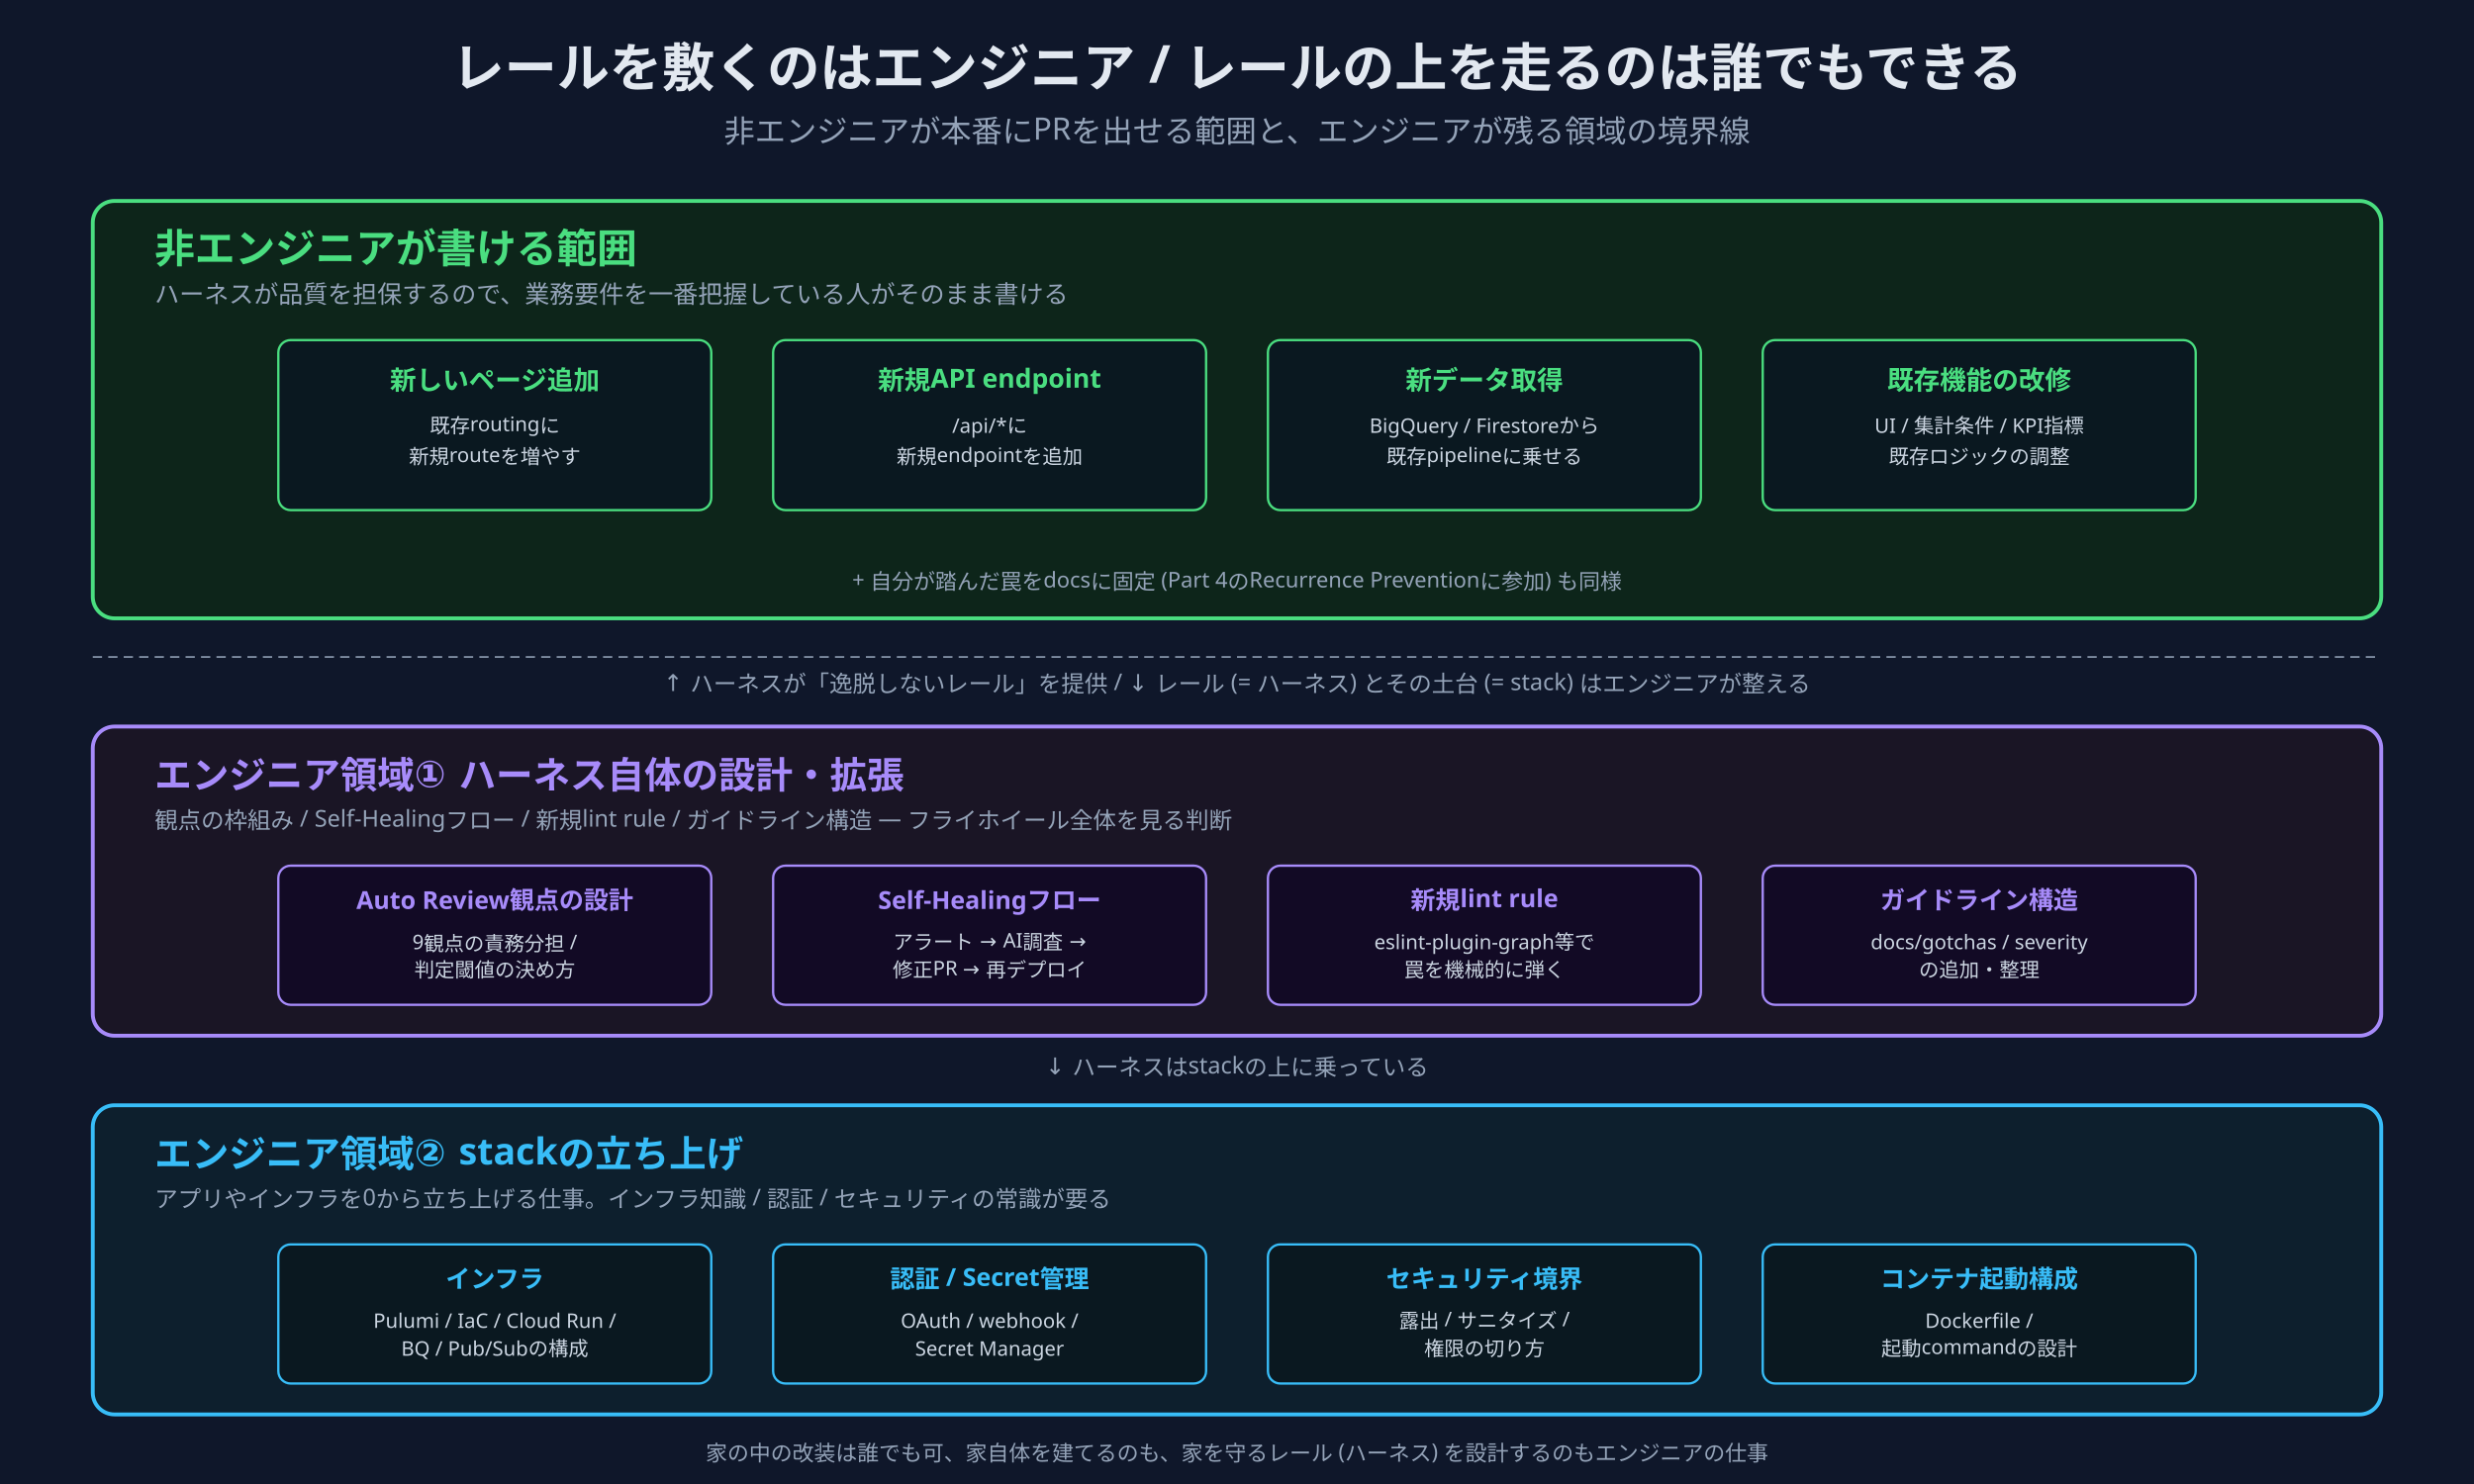
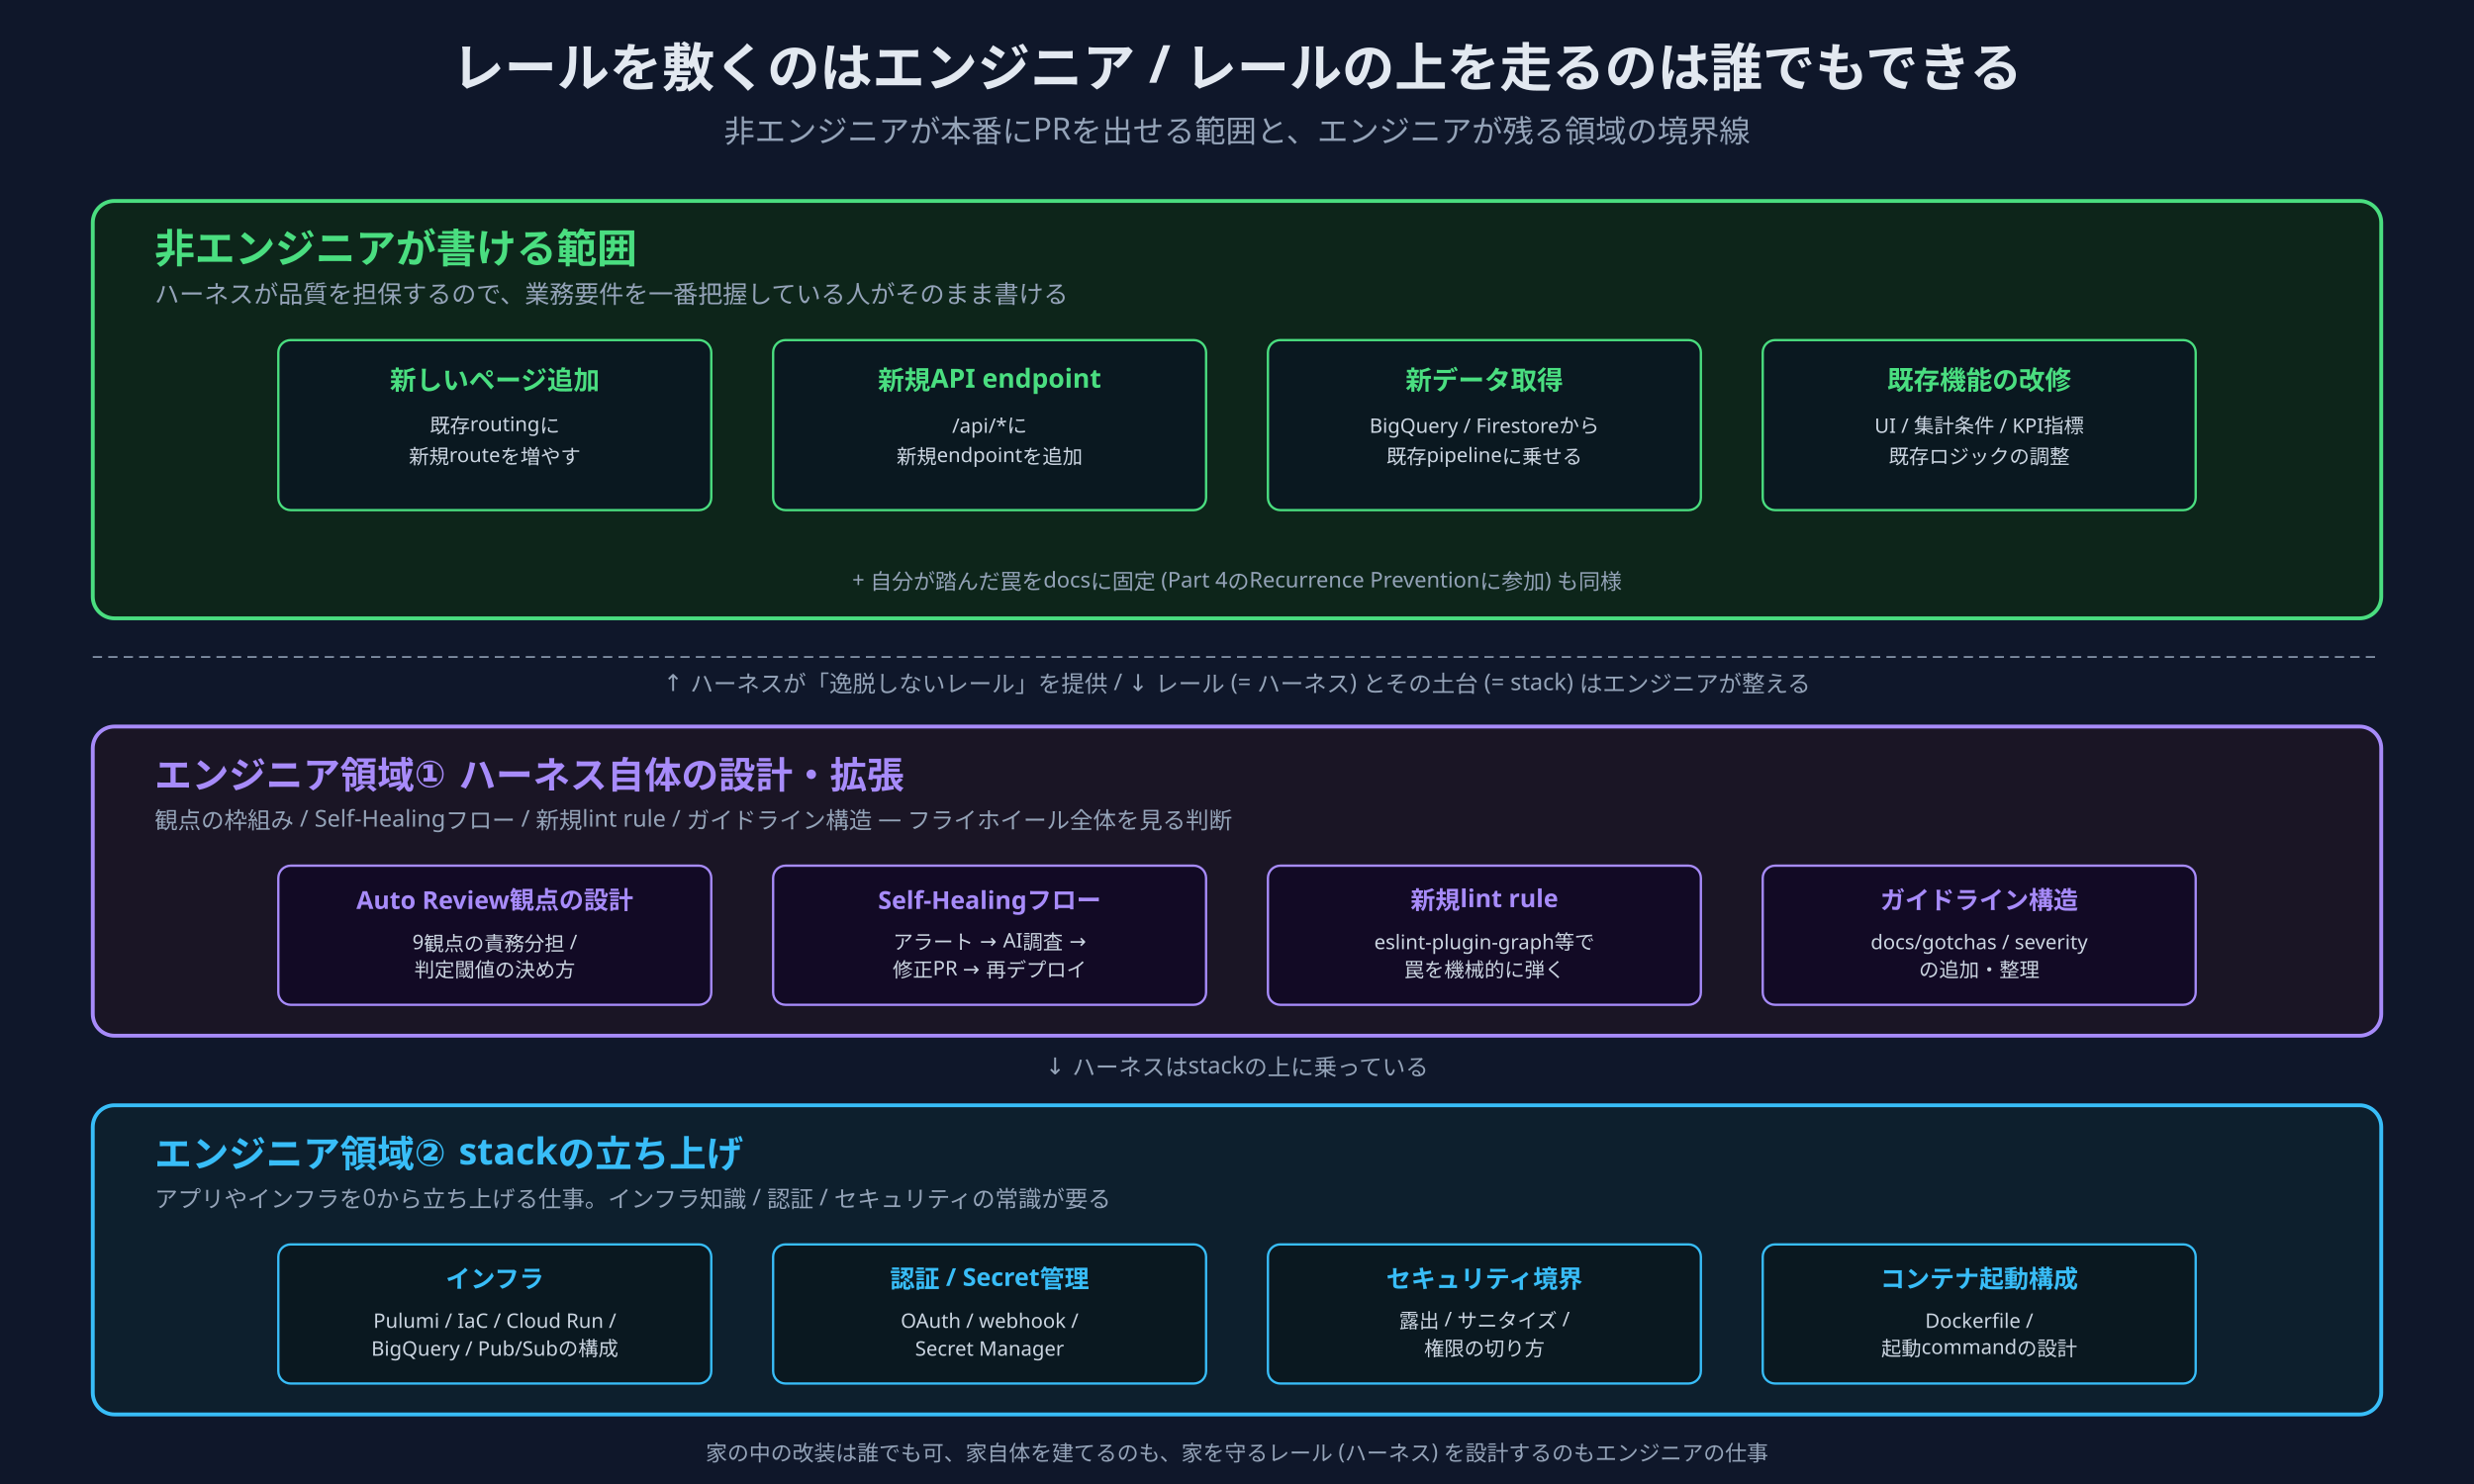
<svg xmlns="http://www.w3.org/2000/svg" width="1600" height="960" viewBox="0 0 1600 960">
  <rect width="1600" height="960" fill="#0f172a" />
  <defs>
    <marker id="a-94a3b8" viewBox="0 0 10 10" refX="9" refY="5" markerWidth="6" markerHeight="6" orient="auto-start-reverse">
      <path d="M 0 0 L 10 5 L 0 10 z" fill="#94a3b8" />
    </marker>
    <marker id="a-4ade80" viewBox="0 0 10 10" refX="9" refY="5" markerWidth="6" markerHeight="6" orient="auto-start-reverse">
      <path d="M 0 0 L 10 5 L 0 10 z" fill="#4ade80" />
    </marker>
    <marker id="a-38bdf8" viewBox="0 0 10 10" refX="9" refY="5" markerWidth="6" markerHeight="6" orient="auto-start-reverse">
      <path d="M 0 0 L 10 5 L 0 10 z" fill="#38bdf8" />
    </marker>
    <marker id="a-a78bfa" viewBox="0 0 10 10" refX="9" refY="5" markerWidth="6" markerHeight="6" orient="auto-start-reverse">
      <path d="M 0 0 L 10 5 L 0 10 z" fill="#a78bfa" />
    </marker>
  </defs>
  <text x="800" y="56" font-size="34" fill="#e2e8f0" text-anchor="middle" font-weight="bold" font-family="Noto Sans JP, sans-serif">レールを敷くのはエンジニア / レールの上を走るのは誰でもできる</text>
  <text x="800" y="92" font-size="20" fill="#94a3b8" text-anchor="middle" font-family="Noto Sans JP, sans-serif">非エンジニアが本番にPRを出せる範囲と、エンジニアが残る領域の境界線</text>
  <g font-family="Noto Sans JP, sans-serif">
    <rect x="60" y="130" width="1480" height="270" rx="14" fill="#0d251a" stroke="#4ade80" stroke-width="2.5" />
    <text x="100" y="170" font-size="26" fill="#4ade80" font-weight="bold">非エンジニアが書ける範囲</text>
    <text x="100" y="196" font-size="16" fill="#94a3b8">ハーネスが品質を担保するので、業務要件を一番把握している人がそのまま書ける</text>
    <g transform="translate(0, 220)">
      <rect x="180" y="0" width="280" height="110" rx="8" fill="#0a1820" stroke="#4ade80" stroke-width="1.5" />
      <text x="320" y="32" font-size="17" fill="#4ade80" text-anchor="middle" font-weight="bold">新しいページ追加</text>
      <text x="320" y="60" font-size="13" fill="#cbd5e1" text-anchor="middle">既存routingに</text>
      <text x="320" y="80" font-size="13" fill="#cbd5e1" text-anchor="middle">新規routeを増やす</text>
      <rect x="500" y="0" width="280" height="110" rx="8" fill="#0a1820" stroke="#4ade80" stroke-width="1.5" />
      <text x="640" y="32" font-size="17" fill="#4ade80" text-anchor="middle" font-weight="bold">新規API endpoint</text>
      <text x="640" y="60" font-size="13" fill="#cbd5e1" text-anchor="middle">/api/*に</text>
      <text x="640" y="80" font-size="13" fill="#cbd5e1" text-anchor="middle">新規endpointを追加</text>
      <rect x="820" y="0" width="280" height="110" rx="8" fill="#0a1820" stroke="#4ade80" stroke-width="1.5" />
      <text x="960" y="32" font-size="17" fill="#4ade80" text-anchor="middle" font-weight="bold">新データ取得</text>
      <text x="960" y="60" font-size="13" fill="#cbd5e1" text-anchor="middle">BigQuery / Firestoreから</text>
      <text x="960" y="80" font-size="13" fill="#cbd5e1" text-anchor="middle">既存pipelineに乗せる</text>
      <rect x="1140" y="0" width="280" height="110" rx="8" fill="#0a1820" stroke="#4ade80" stroke-width="1.5" />
      <text x="1280" y="32" font-size="17" fill="#4ade80" text-anchor="middle" font-weight="bold">既存機能の改修</text>
      <text x="1280" y="60" font-size="13" fill="#cbd5e1" text-anchor="middle">UI / 集計条件 / KPI指標</text>
      <text x="1280" y="80" font-size="13" fill="#cbd5e1" text-anchor="middle">既存ロジックの調整</text>
    </g>
    <text x="800" y="380" font-size="14" fill="#94a3b8" text-anchor="middle">+ 自分が踏んだ罠をdocsに固定 (Part 4のRecurrence Preventionに参加) も同様</text>
  </g>
  <line x1="60" y1="425" x2="1540" y2="425" stroke="#94a3b8" stroke-width="1" stroke-dasharray="6,4" />
  <text x="800" y="447" font-size="15" fill="#94a3b8" text-anchor="middle" font-family="Noto Sans JP, sans-serif">↑ ハーネスが「逸脱しないレール」を提供 / ↓ レール (= ハーネス) とその土台 (= stack) はエンジニアが整える</text>
  <g font-family="Noto Sans JP, sans-serif">
    <rect x="60" y="470" width="1480" height="200" rx="14" fill="#1a1525" stroke="#a78bfa" stroke-width="2.5" />
    <text x="100" y="510" font-size="24" fill="#a78bfa" font-weight="bold">エンジニア領域① ハーネス自体の設計・拡張</text>
    <text x="100" y="536" font-size="15" fill="#94a3b8">観点の枠組み / Self-Healingフロー / 新規lint rule / ガイドライン構造 — フライホイール全体を見る判断</text>
    <g transform="translate(0, 560)">
      <rect x="180" y="0" width="280" height="90" rx="8" fill="#120a25" stroke="#a78bfa" stroke-width="1.5" />
      <text x="320" y="28" font-size="16" fill="#a78bfa" text-anchor="middle" font-weight="bold">Auto Review観点の設計</text>
      <text x="320" y="54" font-size="13" fill="#cbd5e1" text-anchor="middle">9観点の責務分担 /</text>
      <text x="320" y="72" font-size="13" fill="#cbd5e1" text-anchor="middle">判定閾値の決め方</text>
      <rect x="500" y="0" width="280" height="90" rx="8" fill="#120a25" stroke="#a78bfa" stroke-width="1.5" />
      <text x="640" y="28" font-size="16" fill="#a78bfa" text-anchor="middle" font-weight="bold">Self-Healingフロー</text>
      <text x="640" y="54" font-size="13" fill="#cbd5e1" text-anchor="middle">アラート → AI調査 →</text>
      <text x="640" y="72" font-size="13" fill="#cbd5e1" text-anchor="middle">修正PR → 再デプロイ</text>
      <rect x="820" y="0" width="280" height="90" rx="8" fill="#120a25" stroke="#a78bfa" stroke-width="1.5" />
      <text x="960" y="28" font-size="16" fill="#a78bfa" text-anchor="middle" font-weight="bold">新規lint rule</text>
      <text x="960" y="54" font-size="13" fill="#cbd5e1" text-anchor="middle">eslint-plugin-graph等で</text>
      <text x="960" y="72" font-size="13" fill="#cbd5e1" text-anchor="middle">罠を機械的に弾く</text>
      <rect x="1140" y="0" width="280" height="90" rx="8" fill="#120a25" stroke="#a78bfa" stroke-width="1.5" />
      <text x="1280" y="28" font-size="16" fill="#a78bfa" text-anchor="middle" font-weight="bold">ガイドライン構造</text>
      <text x="1280" y="54" font-size="13" fill="#cbd5e1" text-anchor="middle">docs/gotchas / severity</text>
      <text x="1280" y="72" font-size="13" fill="#cbd5e1" text-anchor="middle">の追加・整理</text>
    </g>
  </g>
  <text x="800" y="695" font-size="15" fill="#94a3b8" text-anchor="middle" font-family="Noto Sans JP, sans-serif">↓ ハーネスはstackの上に乗っている</text>
  <g font-family="Noto Sans JP, sans-serif">
    <rect x="60" y="715" width="1480" height="200" rx="14" fill="#0d1f2d" stroke="#38bdf8" stroke-width="2.5" />
    <text x="100" y="755" font-size="24" fill="#38bdf8" font-weight="bold">エンジニア領域② stackの立ち上げ</text>
    <text x="100" y="781" font-size="15" fill="#94a3b8">アプリやインフラを0から立ち上げる仕事。インフラ知識 / 認証 / セキュリティの常識が要る</text>
    <g transform="translate(0, 805)">
      <rect x="180" y="0" width="280" height="90" rx="8" fill="#0a1820" stroke="#38bdf8" stroke-width="1.5" />
      <text x="320" y="28" font-size="16" fill="#38bdf8" text-anchor="middle" font-weight="bold">インフラ</text>
      <text x="320" y="54" font-size="13" fill="#cbd5e1" text-anchor="middle">Pulumi / IaC / Cloud Run /</text>
-       <text x="320" y="72" font-size="13" fill="#cbd5e1" text-anchor="middle">BQ / Pub/Subの構成</text>
+       <text x="320" y="72" font-size="13" fill="#cbd5e1" text-anchor="middle">BigQuery / Pub/Subの構成</text>
      <rect x="500" y="0" width="280" height="90" rx="8" fill="#0a1820" stroke="#38bdf8" stroke-width="1.5" />
      <text x="640" y="28" font-size="16" fill="#38bdf8" text-anchor="middle" font-weight="bold">認証 / Secret管理</text>
      <text x="640" y="54" font-size="13" fill="#cbd5e1" text-anchor="middle">OAuth / webhook /</text>
      <text x="640" y="72" font-size="13" fill="#cbd5e1" text-anchor="middle">Secret Manager</text>
      <rect x="820" y="0" width="280" height="90" rx="8" fill="#0a1820" stroke="#38bdf8" stroke-width="1.5" />
      <text x="960" y="28" font-size="16" fill="#38bdf8" text-anchor="middle" font-weight="bold">セキュリティ境界</text>
      <text x="960" y="54" font-size="13" fill="#cbd5e1" text-anchor="middle">露出 / サニタイズ /</text>
      <text x="960" y="72" font-size="13" fill="#cbd5e1" text-anchor="middle">権限の切り方</text>
      <rect x="1140" y="0" width="280" height="90" rx="8" fill="#0a1820" stroke="#38bdf8" stroke-width="1.5" />
      <text x="1280" y="28" font-size="16" fill="#38bdf8" text-anchor="middle" font-weight="bold">コンテナ起動構成</text>
      <text x="1280" y="54" font-size="13" fill="#cbd5e1" text-anchor="middle">Dockerfile /</text>
      <text x="1280" y="72" font-size="13" fill="#cbd5e1" text-anchor="middle">起動commandの設計</text>
    </g>
  </g>
  <text x="800" y="945" font-size="14" fill="#94a3b8" text-anchor="middle" font-family="Noto Sans JP, sans-serif">家の中の改装は誰でも可、家自体を建てるのも、家を守るレール (ハーネス) を設計するのもエンジニアの仕事</text>
</svg>
